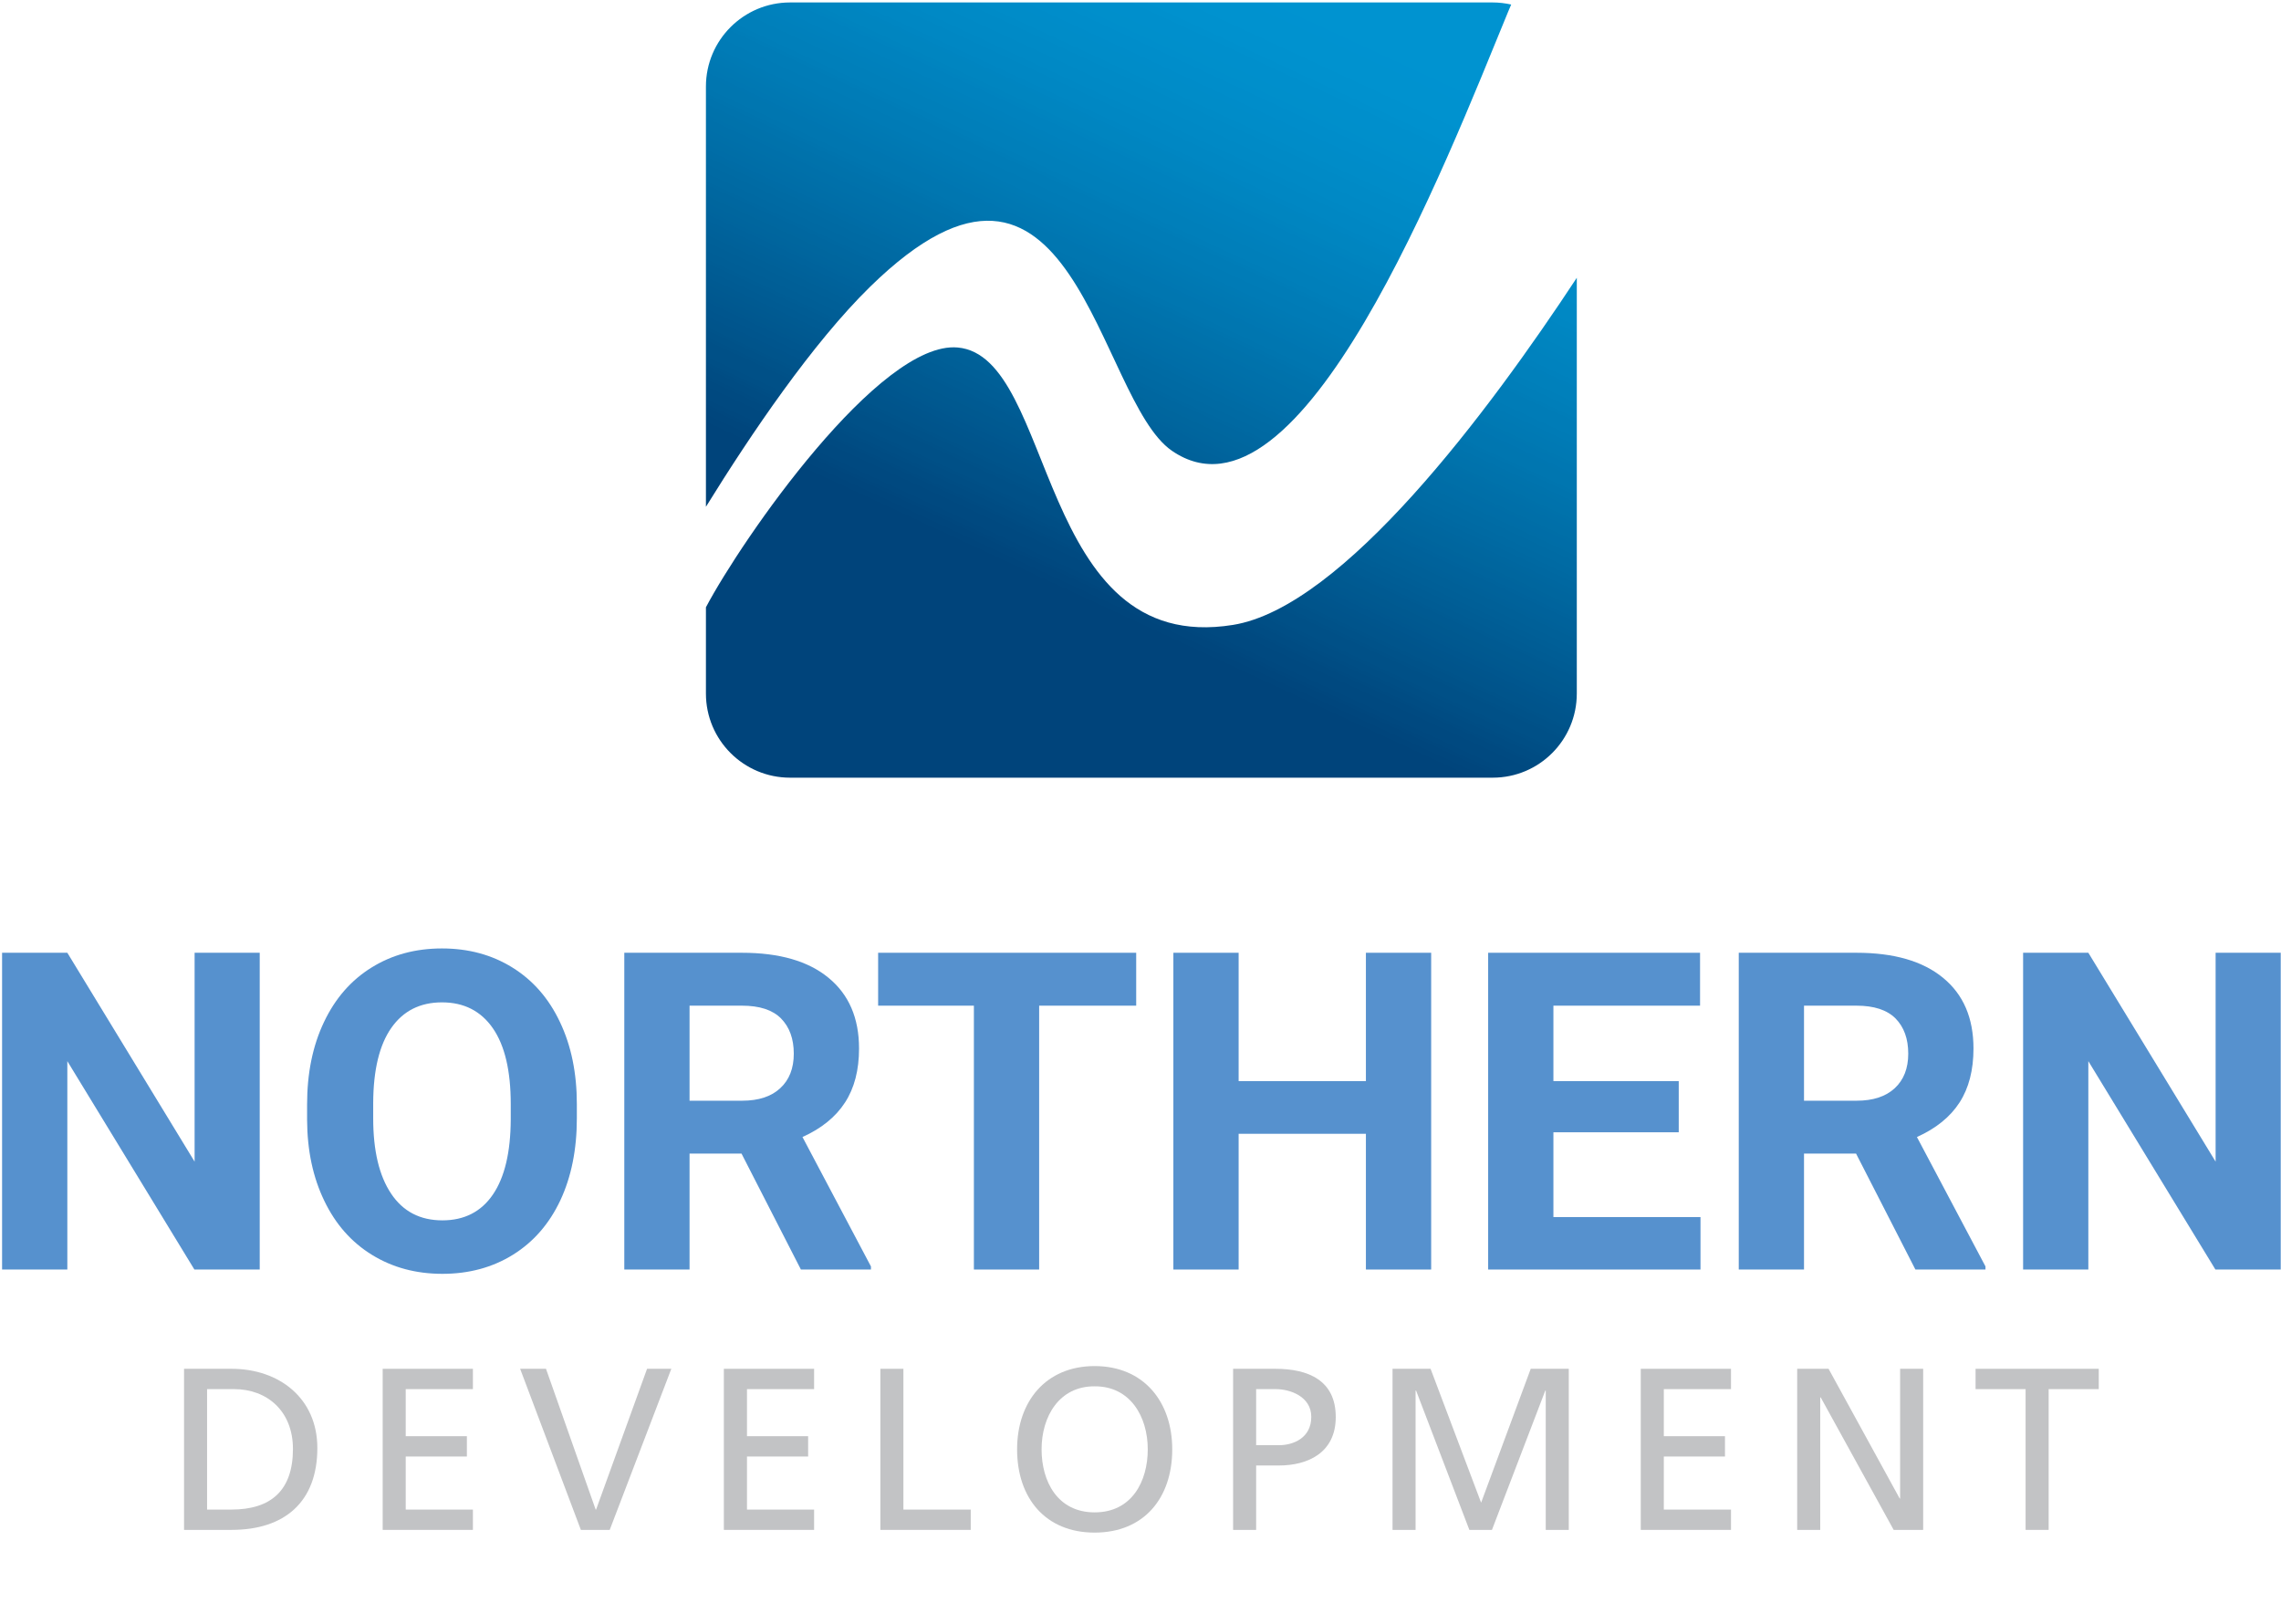
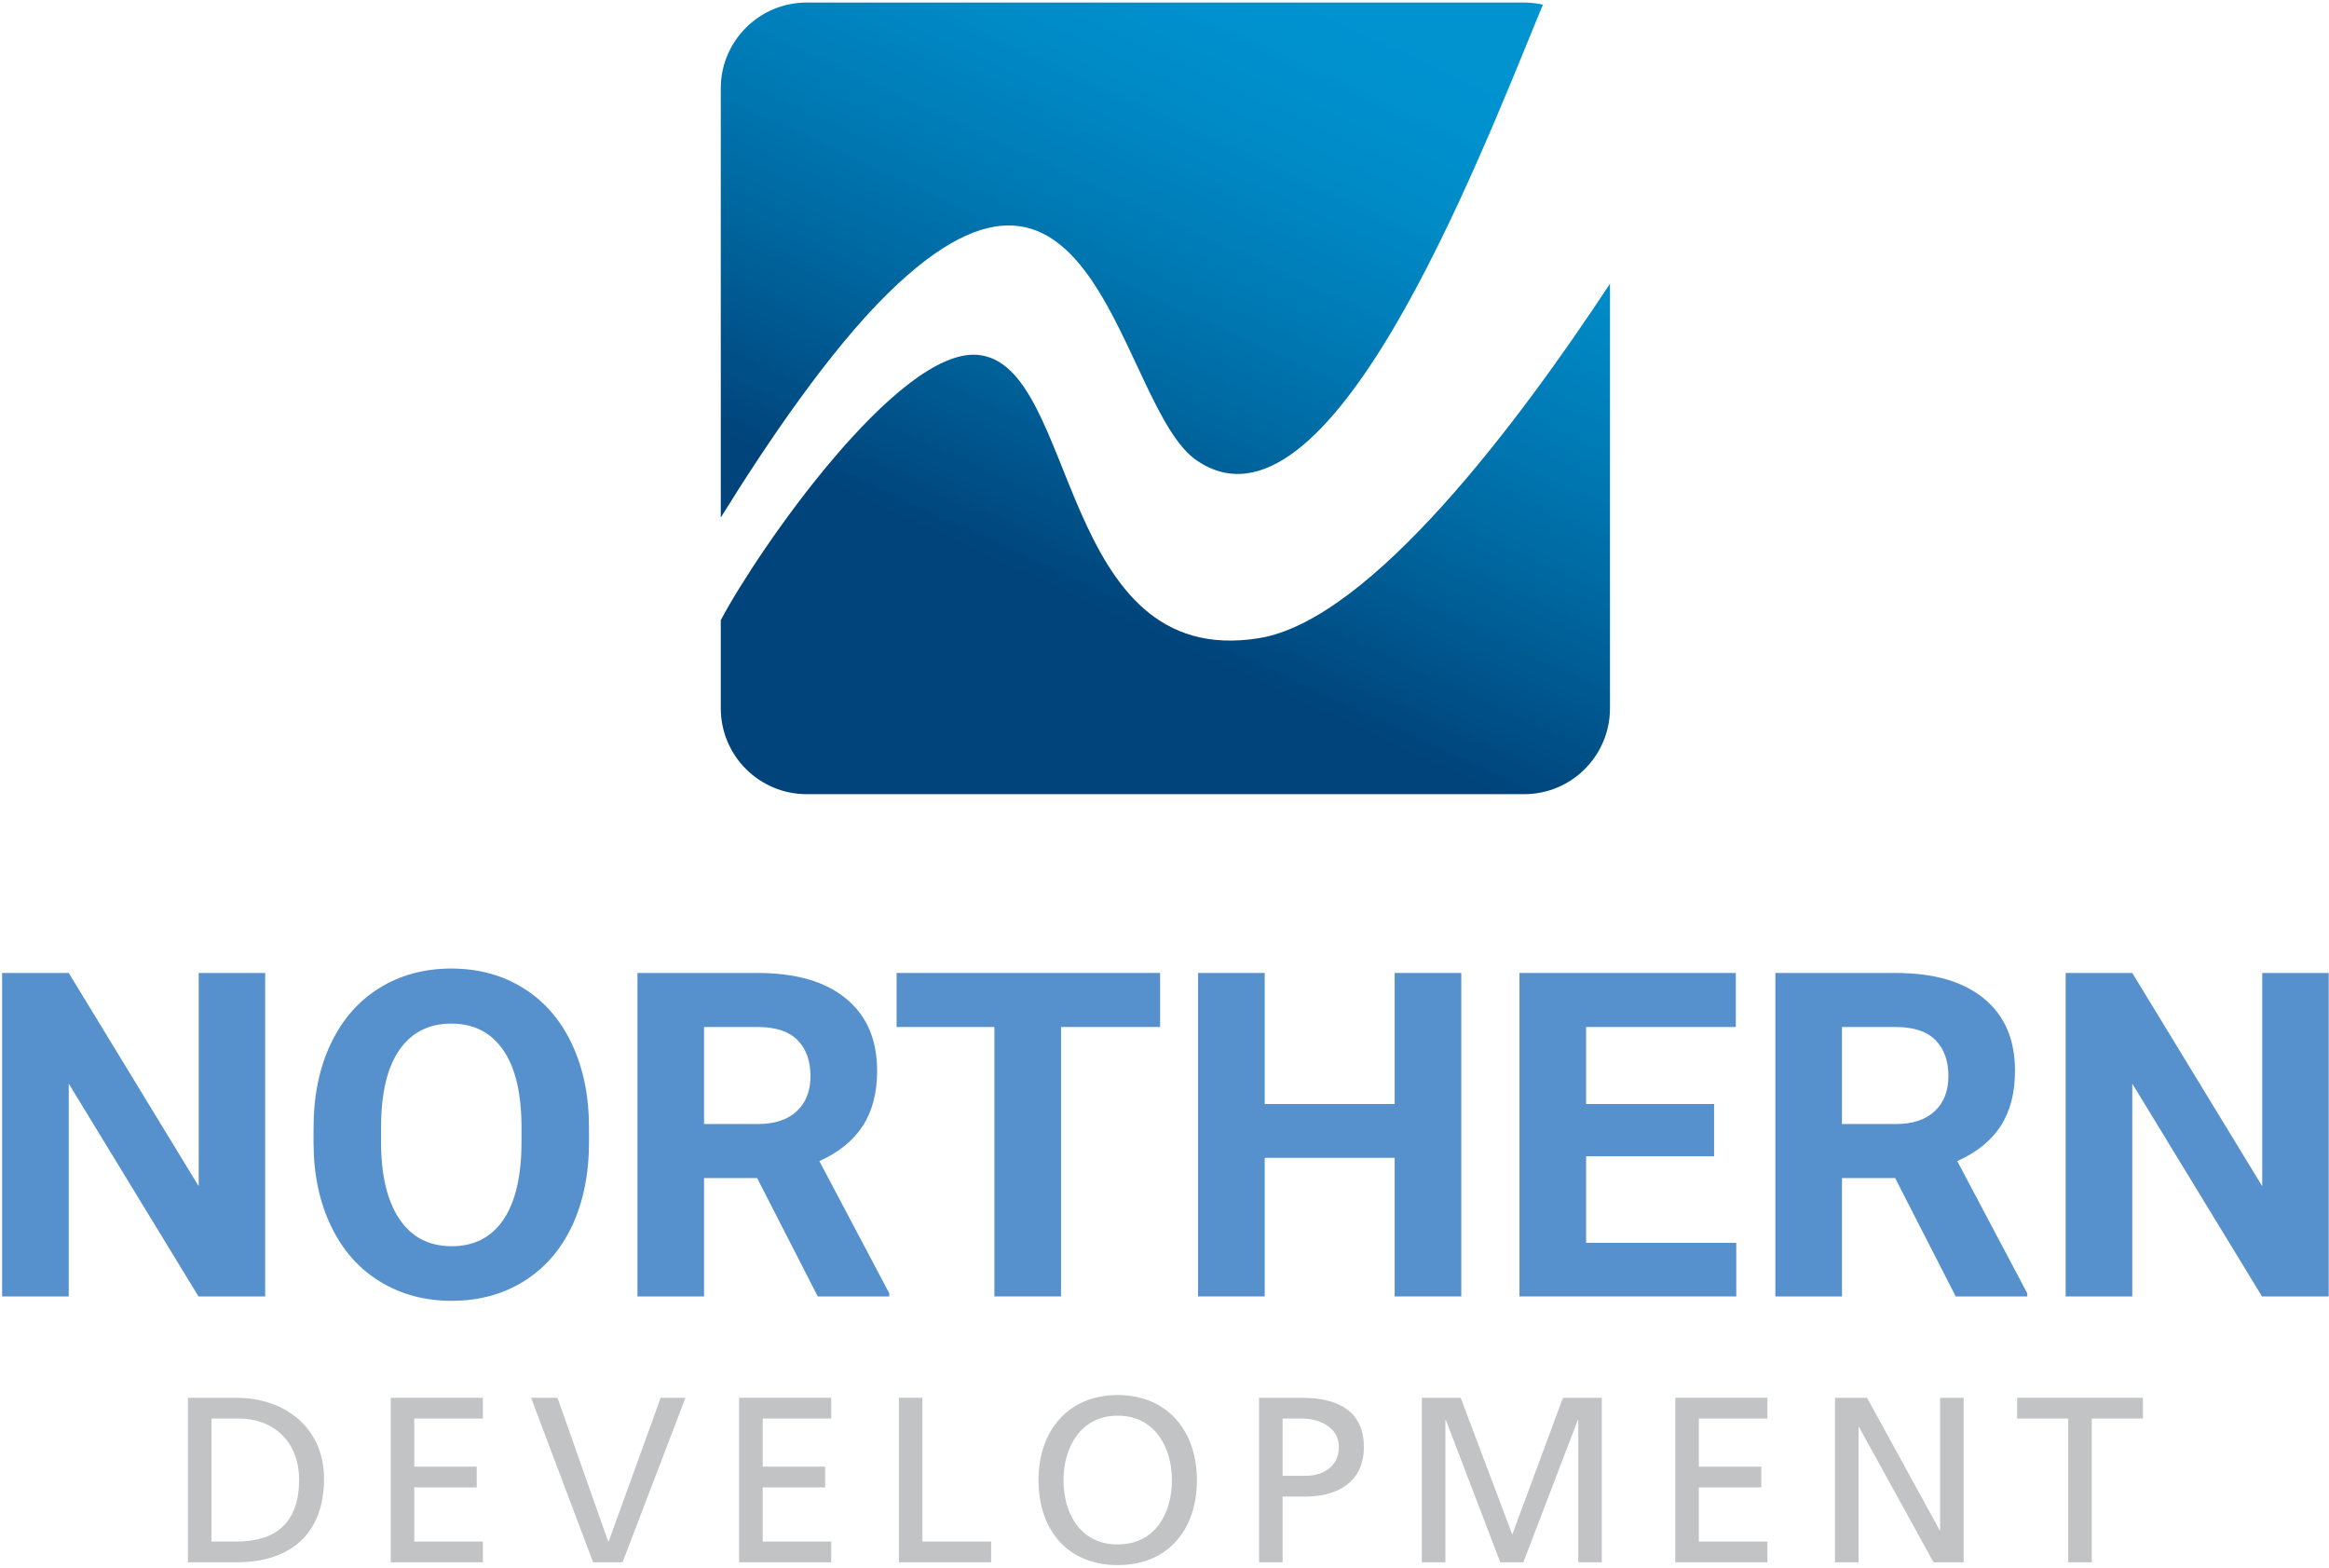
- <svg xmlns="http://www.w3.org/2000/svg" width="124.12" height="88.35" viewBox="4.551 4.747 124.124 88.35" fill="#f5f5f5">
+ <svg xmlns="http://www.w3.org/2000/svg" width="124.12" height="83.51" viewBox="4.551 4.747 124.124 83.506" fill="#f5f5f5">
  <defs>
    <clipPath id="clip-0">
      <path clip-rule="nonzero" d="M 42 4 L 87 4 L 87 33 L 42 33 Z M 42 4 " />
    </clipPath>
    <clipPath id="clip-1">
      <path clip-rule="nonzero" d="M 47.543 4.879 C 45.016 4.879 42.965 6.93 42.965 9.453 L 42.965 32.324 C 45.43 28.34 48.766 23.418 51.895 20.355 C 62.992 9.484 64.219 26.457 68.324 29.277 C 75.32 34.082 83.195 13.711 86.625 5.367 C 86.676 5.238 86.73 5.109 86.785 4.992 C 86.461 4.922 86.125 4.879 85.781 4.879 Z M 47.543 4.879 " />
    </clipPath>
    <linearGradient id="linear-pattern-0" gradientUnits="userSpaceOnUse" x1="-0.122" y1="0" x2="1.118" y2="0" gradientTransform="matrix(-15.16042, 32.84757, -32.84757, -15.16042, 67.72047, 0.9578)">
      <stop offset="0" stop-color="rgb(0%, 57.648%, 81.569%)" stop-opacity="1" />
      <stop offset="0.062" stop-color="rgb(0%, 57.648%, 81.569%)" stop-opacity="1" />
      <stop offset="0.094" stop-color="rgb(0%, 57.648%, 81.569%)" stop-opacity="1" />
      <stop offset="0.109" stop-color="rgb(0%, 57.648%, 81.569%)" stop-opacity="1" />
      <stop offset="0.117" stop-color="rgb(0%, 57.648%, 81.569%)" stop-opacity="1" />
      <stop offset="0.125" stop-color="rgb(0%, 57.256%, 81.569%)" stop-opacity="1" />
      <stop offset="0.141" stop-color="rgb(0%, 57.256%, 81.177%)" stop-opacity="1" />
      <stop offset="0.156" stop-color="rgb(0%, 57.256%, 81.177%)" stop-opacity="1" />
      <stop offset="0.172" stop-color="rgb(0%, 56.863%, 80.785%)" stop-opacity="1" />
      <stop offset="0.18" stop-color="rgb(0%, 56.863%, 80.785%)" stop-opacity="1" />
      <stop offset="0.188" stop-color="rgb(0%, 56.471%, 80.392%)" stop-opacity="1" />
      <stop offset="0.195" stop-color="rgb(0%, 56.079%, 80%)" stop-opacity="1" />
      <stop offset="0.203" stop-color="rgb(0%, 56.079%, 80%)" stop-opacity="1" />
      <stop offset="0.219" stop-color="rgb(0%, 56.079%, 79.608%)" stop-opacity="1" />
      <stop offset="0.227" stop-color="rgb(0%, 55.687%, 79.608%)" stop-opacity="1" />
      <stop offset="0.234" stop-color="rgb(0%, 55.295%, 79.216%)" stop-opacity="1" />
      <stop offset="0.242" stop-color="rgb(0%, 55.295%, 79.216%)" stop-opacity="1" />
      <stop offset="0.25" stop-color="rgb(0%, 54.903%, 78.824%)" stop-opacity="1" />
      <stop offset="0.258" stop-color="rgb(0%, 54.903%, 78.432%)" stop-opacity="1" />
      <stop offset="0.266" stop-color="rgb(0%, 54.903%, 78.432%)" stop-opacity="1" />
      <stop offset="0.273" stop-color="rgb(0%, 54.51%, 78.04%)" stop-opacity="1" />
      <stop offset="0.281" stop-color="rgb(0%, 54.118%, 77.647%)" stop-opacity="1" />
      <stop offset="0.289" stop-color="rgb(0%, 54.118%, 77.647%)" stop-opacity="1" />
      <stop offset="0.297" stop-color="rgb(0%, 53.726%, 77.255%)" stop-opacity="1" />
      <stop offset="0.305" stop-color="rgb(0%, 53.726%, 77.255%)" stop-opacity="1" />
      <stop offset="0.312" stop-color="rgb(0%, 53.334%, 76.863%)" stop-opacity="1" />
      <stop offset="0.32" stop-color="rgb(0%, 52.942%, 76.471%)" stop-opacity="1" />
      <stop offset="0.328" stop-color="rgb(0%, 52.942%, 76.471%)" stop-opacity="1" />
      <stop offset="0.336" stop-color="rgb(0%, 52.55%, 76.079%)" stop-opacity="1" />
      <stop offset="0.34" stop-color="rgb(0%, 52.158%, 75.687%)" stop-opacity="1" />
      <stop offset="0.344" stop-color="rgb(0%, 52.158%, 75.294%)" stop-opacity="1" />
      <stop offset="0.352" stop-color="rgb(0%, 52.158%, 75.294%)" stop-opacity="1" />
      <stop offset="0.359" stop-color="rgb(0%, 51.765%, 74.902%)" stop-opacity="1" />
      <stop offset="0.363" stop-color="rgb(0%, 51.373%, 74.902%)" stop-opacity="1" />
      <stop offset="0.367" stop-color="rgb(0%, 50.981%, 74.51%)" stop-opacity="1" />
      <stop offset="0.375" stop-color="rgb(0%, 50.981%, 74.51%)" stop-opacity="1" />
      <stop offset="0.383" stop-color="rgb(0%, 50.589%, 74.118%)" stop-opacity="1" />
      <stop offset="0.387" stop-color="rgb(0%, 50.589%, 73.726%)" stop-opacity="1" />
      <stop offset="0.391" stop-color="rgb(0%, 50.197%, 73.726%)" stop-opacity="1" />
      <stop offset="0.398" stop-color="rgb(0%, 50.197%, 73.334%)" stop-opacity="1" />
      <stop offset="0.406" stop-color="rgb(0%, 49.803%, 72.942%)" stop-opacity="1" />
      <stop offset="0.414" stop-color="rgb(0%, 49.803%, 72.942%)" stop-opacity="1" />
      <stop offset="0.422" stop-color="rgb(0%, 49.411%, 72.549%)" stop-opacity="1" />
      <stop offset="0.426" stop-color="rgb(0%, 49.019%, 72.157%)" stop-opacity="1" />
      <stop offset="0.43" stop-color="rgb(0%, 48.627%, 71.765%)" stop-opacity="1" />
      <stop offset="0.438" stop-color="rgb(0%, 48.627%, 71.765%)" stop-opacity="1" />
      <stop offset="0.445" stop-color="rgb(0%, 48.235%, 71.373%)" stop-opacity="1" />
      <stop offset="0.453" stop-color="rgb(0%, 48.235%, 71.373%)" stop-opacity="1" />
      <stop offset="0.457" stop-color="rgb(0%, 47.842%, 70.981%)" stop-opacity="1" />
      <stop offset="0.461" stop-color="rgb(0%, 47.842%, 70.589%)" stop-opacity="1" />
      <stop offset="0.465" stop-color="rgb(0%, 47.45%, 70.589%)" stop-opacity="1" />
      <stop offset="0.469" stop-color="rgb(0%, 47.45%, 70.197%)" stop-opacity="1" />
      <stop offset="0.473" stop-color="rgb(0%, 47.058%, 70.197%)" stop-opacity="1" />
      <stop offset="0.477" stop-color="rgb(0%, 47.058%, 69.804%)" stop-opacity="1" />
      <stop offset="0.484" stop-color="rgb(0%, 46.666%, 69.804%)" stop-opacity="1" />
      <stop offset="0.488" stop-color="rgb(0%, 46.274%, 69.412%)" stop-opacity="1" />
      <stop offset="0.492" stop-color="rgb(0%, 46.274%, 69.02%)" stop-opacity="1" />
      <stop offset="0.5" stop-color="rgb(0%, 46.274%, 69.02%)" stop-opacity="1" />
      <stop offset="0.508" stop-color="rgb(0%, 45.882%, 68.628%)" stop-opacity="1" />
      <stop offset="0.512" stop-color="rgb(0%, 45.49%, 68.236%)" stop-opacity="1" />
      <stop offset="0.516" stop-color="rgb(0%, 45.097%, 67.844%)" stop-opacity="1" />
      <stop offset="0.52" stop-color="rgb(0%, 45.097%, 67.844%)" stop-opacity="1" />
      <stop offset="0.523" stop-color="rgb(0%, 44.705%, 67.451%)" stop-opacity="1" />
      <stop offset="0.527" stop-color="rgb(0%, 44.705%, 67.059%)" stop-opacity="1" />
      <stop offset="0.531" stop-color="rgb(0%, 44.705%, 67.059%)" stop-opacity="1" />
      <stop offset="0.535" stop-color="rgb(0%, 44.313%, 67.059%)" stop-opacity="1" />
      <stop offset="0.539" stop-color="rgb(0%, 43.921%, 66.667%)" stop-opacity="1" />
      <stop offset="0.543" stop-color="rgb(0%, 43.921%, 66.667%)" stop-opacity="1" />
      <stop offset="0.547" stop-color="rgb(0%, 43.921%, 66.275%)" stop-opacity="1" />
      <stop offset="0.551" stop-color="rgb(0%, 43.529%, 66.275%)" stop-opacity="1" />
      <stop offset="0.555" stop-color="rgb(0%, 43.529%, 65.883%)" stop-opacity="1" />
      <stop offset="0.559" stop-color="rgb(0%, 43.137%, 65.883%)" stop-opacity="1" />
      <stop offset="0.562" stop-color="rgb(0%, 43.137%, 65.491%)" stop-opacity="1" />
      <stop offset="0.57" stop-color="rgb(0%, 42.744%, 65.491%)" stop-opacity="1" />
      <stop offset="0.574" stop-color="rgb(0%, 42.352%, 65.099%)" stop-opacity="1" />
      <stop offset="0.578" stop-color="rgb(0%, 42.352%, 64.706%)" stop-opacity="1" />
      <stop offset="0.582" stop-color="rgb(0%, 41.96%, 64.314%)" stop-opacity="1" />
      <stop offset="0.586" stop-color="rgb(0%, 41.96%, 64.314%)" stop-opacity="1" />
      <stop offset="0.59" stop-color="rgb(0%, 41.568%, 63.922%)" stop-opacity="1" />
      <stop offset="0.594" stop-color="rgb(0%, 41.568%, 63.922%)" stop-opacity="1" />
      <stop offset="0.602" stop-color="rgb(0%, 41.176%, 63.53%)" stop-opacity="1" />
      <stop offset="0.605" stop-color="rgb(0%, 41.176%, 63.53%)" stop-opacity="1" />
      <stop offset="0.609" stop-color="rgb(0%, 40.784%, 63.138%)" stop-opacity="1" />
      <stop offset="0.613" stop-color="rgb(0%, 40.392%, 62.746%)" stop-opacity="1" />
      <stop offset="0.617" stop-color="rgb(0%, 40.392%, 62.746%)" stop-opacity="1" />
      <stop offset="0.621" stop-color="rgb(0%, 40.392%, 62.354%)" stop-opacity="1" />
      <stop offset="0.625" stop-color="rgb(0%, 39.999%, 61.961%)" stop-opacity="1" />
      <stop offset="0.629" stop-color="rgb(0%, 39.999%, 61.961%)" stop-opacity="1" />
      <stop offset="0.633" stop-color="rgb(0%, 39.607%, 61.961%)" stop-opacity="1" />
      <stop offset="0.637" stop-color="rgb(0%, 39.607%, 61.569%)" stop-opacity="1" />
      <stop offset="0.641" stop-color="rgb(0%, 39.215%, 61.569%)" stop-opacity="1" />
      <stop offset="0.645" stop-color="rgb(0%, 38.823%, 61.177%)" stop-opacity="1" />
      <stop offset="0.648" stop-color="rgb(0%, 38.823%, 61.177%)" stop-opacity="1" />
      <stop offset="0.652" stop-color="rgb(0%, 38.431%, 60.785%)" stop-opacity="1" />
      <stop offset="0.656" stop-color="rgb(0%, 38.431%, 60.393%)" stop-opacity="1" />
      <stop offset="0.66" stop-color="rgb(0%, 38.039%, 60.393%)" stop-opacity="1" />
      <stop offset="0.664" stop-color="rgb(0%, 38.039%, 60.001%)" stop-opacity="1" />
      <stop offset="0.668" stop-color="rgb(0%, 37.646%, 59.608%)" stop-opacity="1" />
      <stop offset="0.672" stop-color="rgb(0%, 37.646%, 59.608%)" stop-opacity="1" />
      <stop offset="0.676" stop-color="rgb(0%, 37.254%, 59.216%)" stop-opacity="1" />
      <stop offset="0.68" stop-color="rgb(0%, 37.254%, 59.216%)" stop-opacity="1" />
      <stop offset="0.688" stop-color="rgb(0%, 36.862%, 58.824%)" stop-opacity="1" />
      <stop offset="0.691" stop-color="rgb(0%, 36.862%, 58.824%)" stop-opacity="1" />
      <stop offset="0.695" stop-color="rgb(0%, 36.47%, 58.432%)" stop-opacity="1" />
      <stop offset="0.699" stop-color="rgb(0%, 36.078%, 58.04%)" stop-opacity="1" />
      <stop offset="0.703" stop-color="rgb(0%, 36.078%, 58.04%)" stop-opacity="1" />
      <stop offset="0.707" stop-color="rgb(0%, 35.686%, 57.648%)" stop-opacity="1" />
      <stop offset="0.711" stop-color="rgb(0%, 35.686%, 57.648%)" stop-opacity="1" />
      <stop offset="0.715" stop-color="rgb(0%, 35.294%, 57.256%)" stop-opacity="1" />
      <stop offset="0.719" stop-color="rgb(0%, 35.294%, 56.863%)" stop-opacity="1" />
      <stop offset="0.723" stop-color="rgb(0%, 34.901%, 56.863%)" stop-opacity="1" />
      <stop offset="0.727" stop-color="rgb(0%, 34.901%, 56.471%)" stop-opacity="1" />
      <stop offset="0.73" stop-color="rgb(0%, 34.509%, 56.471%)" stop-opacity="1" />
      <stop offset="0.734" stop-color="rgb(0%, 34.509%, 56.079%)" stop-opacity="1" />
      <stop offset="0.738" stop-color="rgb(0%, 34.117%, 56.079%)" stop-opacity="1" />
      <stop offset="0.742" stop-color="rgb(0%, 33.725%, 55.687%)" stop-opacity="1" />
      <stop offset="0.746" stop-color="rgb(0%, 33.725%, 55.687%)" stop-opacity="1" />
      <stop offset="0.75" stop-color="rgb(0%, 33.333%, 55.295%)" stop-opacity="1" />
      <stop offset="0.754" stop-color="rgb(0%, 33.333%, 55.295%)" stop-opacity="1" />
      <stop offset="0.758" stop-color="rgb(0%, 32.941%, 54.903%)" stop-opacity="1" />
      <stop offset="0.762" stop-color="rgb(0%, 32.941%, 54.51%)" stop-opacity="1" />
      <stop offset="0.766" stop-color="rgb(0%, 32.941%, 54.51%)" stop-opacity="1" />
      <stop offset="0.77" stop-color="rgb(0%, 32.549%, 54.118%)" stop-opacity="1" />
      <stop offset="0.773" stop-color="rgb(0%, 32.156%, 53.726%)" stop-opacity="1" />
      <stop offset="0.777" stop-color="rgb(0%, 32.156%, 53.726%)" stop-opacity="1" />
      <stop offset="0.781" stop-color="rgb(0%, 31.764%, 53.334%)" stop-opacity="1" />
      <stop offset="0.785" stop-color="rgb(0%, 31.372%, 52.942%)" stop-opacity="1" />
      <stop offset="0.789" stop-color="rgb(0%, 31.372%, 52.942%)" stop-opacity="1" />
      <stop offset="0.797" stop-color="rgb(0%, 31.372%, 52.942%)" stop-opacity="1" />
      <stop offset="0.805" stop-color="rgb(0%, 30.98%, 52.55%)" stop-opacity="1" />
      <stop offset="0.809" stop-color="rgb(0%, 30.588%, 52.158%)" stop-opacity="1" />
      <stop offset="0.812" stop-color="rgb(0%, 30.196%, 51.765%)" stop-opacity="1" />
      <stop offset="0.816" stop-color="rgb(0%, 29.803%, 51.373%)" stop-opacity="1" />
      <stop offset="0.82" stop-color="rgb(0%, 29.803%, 51.373%)" stop-opacity="1" />
      <stop offset="0.824" stop-color="rgb(0%, 29.411%, 50.981%)" stop-opacity="1" />
      <stop offset="0.828" stop-color="rgb(0%, 29.019%, 50.589%)" stop-opacity="1" />
      <stop offset="0.832" stop-color="rgb(0%, 29.019%, 50.589%)" stop-opacity="1" />
      <stop offset="0.836" stop-color="rgb(0%, 28.627%, 50.197%)" stop-opacity="1" />
      <stop offset="0.844" stop-color="rgb(0%, 28.627%, 50.197%)" stop-opacity="1" />
      <stop offset="0.852" stop-color="rgb(0%, 28.235%, 49.803%)" stop-opacity="1" />
      <stop offset="0.855" stop-color="rgb(0%, 27.843%, 49.411%)" stop-opacity="1" />
      <stop offset="0.859" stop-color="rgb(0%, 27.451%, 49.019%)" stop-opacity="1" />
      <stop offset="0.863" stop-color="rgb(0%, 27.451%, 49.019%)" stop-opacity="1" />
      <stop offset="0.867" stop-color="rgb(0%, 27.058%, 48.627%)" stop-opacity="1" />
      <stop offset="0.871" stop-color="rgb(0%, 27.058%, 48.627%)" stop-opacity="1" />
      <stop offset="0.875" stop-color="rgb(0%, 26.666%, 48.235%)" stop-opacity="1" />
      <stop offset="1" stop-color="rgb(0%, 26.666%, 48.235%)" stop-opacity="1" />
    </linearGradient>
    <clipPath id="clip-2">
      <path clip-rule="nonzero" d="M 42 19 L 91 19 L 91 48 L 42 48 Z M 42 19 " />
    </clipPath>
    <clipPath id="clip-3">
      <path clip-rule="nonzero" d="M 71.637 38.754 C 60.895 40.477 62.047 24.133 56.664 23.656 C 52.41 23.277 44.922 34.09 42.965 37.793 L 42.965 42.488 C 42.965 45.016 45.016 47.066 47.543 47.066 L 85.781 47.066 C 88.309 47.066 90.355 45.016 90.355 42.488 L 90.355 19.863 C 85.566 27.137 77.621 37.797 71.637 38.754 " />
    </clipPath>
    <linearGradient id="linear-pattern-1" gradientUnits="userSpaceOnUse" x1="0.212" y1="0" x2="1.444" y2="0" gradientTransform="matrix(-15.16042, 32.84757, -32.84757, -15.16042, 81.94807, 7.5244)">
      <stop offset="0" stop-color="rgb(0%, 54.51%, 78.04%)" stop-opacity="1" />
      <stop offset="0.008" stop-color="rgb(0%, 54.51%, 78.04%)" stop-opacity="1" />
      <stop offset="0.016" stop-color="rgb(0%, 54.118%, 77.647%)" stop-opacity="1" />
      <stop offset="0.023" stop-color="rgb(0%, 54.118%, 77.647%)" stop-opacity="1" />
      <stop offset="0.031" stop-color="rgb(0%, 53.726%, 77.255%)" stop-opacity="1" />
      <stop offset="0.039" stop-color="rgb(0%, 53.334%, 76.863%)" stop-opacity="1" />
      <stop offset="0.047" stop-color="rgb(0%, 53.334%, 76.863%)" stop-opacity="1" />
      <stop offset="0.055" stop-color="rgb(0%, 52.942%, 76.471%)" stop-opacity="1" />
      <stop offset="0.062" stop-color="rgb(0%, 52.55%, 76.079%)" stop-opacity="1" />
      <stop offset="0.066" stop-color="rgb(0%, 52.55%, 75.687%)" stop-opacity="1" />
      <stop offset="0.07" stop-color="rgb(0%, 52.158%, 75.687%)" stop-opacity="1" />
      <stop offset="0.074" stop-color="rgb(0%, 52.158%, 75.294%)" stop-opacity="1" />
      <stop offset="0.078" stop-color="rgb(0%, 52.158%, 75.294%)" stop-opacity="1" />
      <stop offset="0.086" stop-color="rgb(0%, 51.765%, 74.902%)" stop-opacity="1" />
      <stop offset="0.09" stop-color="rgb(0%, 51.765%, 74.902%)" stop-opacity="1" />
      <stop offset="0.094" stop-color="rgb(0%, 51.373%, 74.902%)" stop-opacity="1" />
      <stop offset="0.098" stop-color="rgb(0%, 51.373%, 74.51%)" stop-opacity="1" />
      <stop offset="0.102" stop-color="rgb(0%, 50.981%, 74.51%)" stop-opacity="1" />
      <stop offset="0.109" stop-color="rgb(0%, 50.981%, 74.51%)" stop-opacity="1" />
      <stop offset="0.117" stop-color="rgb(0%, 50.589%, 74.118%)" stop-opacity="1" />
      <stop offset="0.121" stop-color="rgb(0%, 50.197%, 73.726%)" stop-opacity="1" />
      <stop offset="0.125" stop-color="rgb(0%, 50.197%, 73.334%)" stop-opacity="1" />
      <stop offset="0.133" stop-color="rgb(0%, 50.197%, 73.334%)" stop-opacity="1" />
      <stop offset="0.141" stop-color="rgb(0%, 49.803%, 72.942%)" stop-opacity="1" />
      <stop offset="0.148" stop-color="rgb(0%, 49.411%, 72.549%)" stop-opacity="1" />
      <stop offset="0.152" stop-color="rgb(0%, 49.411%, 72.549%)" stop-opacity="1" />
      <stop offset="0.156" stop-color="rgb(0%, 49.019%, 72.157%)" stop-opacity="1" />
      <stop offset="0.16" stop-color="rgb(0%, 48.627%, 71.765%)" stop-opacity="1" />
      <stop offset="0.164" stop-color="rgb(0%, 48.627%, 71.765%)" stop-opacity="1" />
      <stop offset="0.172" stop-color="rgb(0%, 48.627%, 71.765%)" stop-opacity="1" />
      <stop offset="0.18" stop-color="rgb(0%, 48.235%, 71.373%)" stop-opacity="1" />
      <stop offset="0.188" stop-color="rgb(0%, 47.842%, 70.981%)" stop-opacity="1" />
      <stop offset="0.191" stop-color="rgb(0%, 47.842%, 70.589%)" stop-opacity="1" />
      <stop offset="0.195" stop-color="rgb(0%, 47.45%, 70.589%)" stop-opacity="1" />
      <stop offset="0.203" stop-color="rgb(0%, 47.45%, 70.197%)" stop-opacity="1" />
      <stop offset="0.207" stop-color="rgb(0%, 47.058%, 69.804%)" stop-opacity="1" />
      <stop offset="0.211" stop-color="rgb(0%, 46.666%, 69.804%)" stop-opacity="1" />
      <stop offset="0.215" stop-color="rgb(0%, 46.666%, 69.804%)" stop-opacity="1" />
      <stop offset="0.219" stop-color="rgb(0%, 46.274%, 69.412%)" stop-opacity="1" />
      <stop offset="0.223" stop-color="rgb(0%, 46.274%, 69.02%)" stop-opacity="1" />
      <stop offset="0.227" stop-color="rgb(0%, 46.274%, 69.02%)" stop-opacity="1" />
      <stop offset="0.234" stop-color="rgb(0%, 46.274%, 69.02%)" stop-opacity="1" />
      <stop offset="0.238" stop-color="rgb(0%, 45.882%, 68.628%)" stop-opacity="1" />
      <stop offset="0.242" stop-color="rgb(0%, 45.49%, 68.236%)" stop-opacity="1" />
      <stop offset="0.246" stop-color="rgb(0%, 45.49%, 68.236%)" stop-opacity="1" />
      <stop offset="0.25" stop-color="rgb(0%, 45.097%, 67.844%)" stop-opacity="1" />
      <stop offset="0.254" stop-color="rgb(0%, 45.097%, 67.451%)" stop-opacity="1" />
      <stop offset="0.258" stop-color="rgb(0%, 44.705%, 67.451%)" stop-opacity="1" />
      <stop offset="0.266" stop-color="rgb(0%, 44.705%, 67.059%)" stop-opacity="1" />
      <stop offset="0.27" stop-color="rgb(0%, 44.313%, 66.667%)" stop-opacity="1" />
      <stop offset="0.273" stop-color="rgb(0%, 43.921%, 66.667%)" stop-opacity="1" />
      <stop offset="0.277" stop-color="rgb(0%, 43.921%, 66.275%)" stop-opacity="1" />
      <stop offset="0.281" stop-color="rgb(0%, 43.529%, 66.275%)" stop-opacity="1" />
      <stop offset="0.285" stop-color="rgb(0%, 43.529%, 65.883%)" stop-opacity="1" />
      <stop offset="0.289" stop-color="rgb(0%, 43.529%, 65.883%)" stop-opacity="1" />
      <stop offset="0.293" stop-color="rgb(0%, 43.137%, 65.491%)" stop-opacity="1" />
      <stop offset="0.297" stop-color="rgb(0%, 42.744%, 65.491%)" stop-opacity="1" />
      <stop offset="0.301" stop-color="rgb(0%, 42.744%, 65.491%)" stop-opacity="1" />
      <stop offset="0.305" stop-color="rgb(0%, 42.744%, 65.099%)" stop-opacity="1" />
      <stop offset="0.309" stop-color="rgb(0%, 42.352%, 64.706%)" stop-opacity="1" />
      <stop offset="0.312" stop-color="rgb(0%, 42.352%, 64.706%)" stop-opacity="1" />
      <stop offset="0.316" stop-color="rgb(0%, 41.96%, 64.314%)" stop-opacity="1" />
      <stop offset="0.32" stop-color="rgb(0%, 41.96%, 64.314%)" stop-opacity="1" />
      <stop offset="0.328" stop-color="rgb(0%, 41.568%, 63.922%)" stop-opacity="1" />
      <stop offset="0.336" stop-color="rgb(0%, 41.176%, 63.53%)" stop-opacity="1" />
      <stop offset="0.34" stop-color="rgb(0%, 40.784%, 63.138%)" stop-opacity="1" />
      <stop offset="0.344" stop-color="rgb(0%, 40.784%, 63.138%)" stop-opacity="1" />
      <stop offset="0.348" stop-color="rgb(0%, 40.392%, 62.746%)" stop-opacity="1" />
      <stop offset="0.352" stop-color="rgb(0%, 40.392%, 62.354%)" stop-opacity="1" />
      <stop offset="0.355" stop-color="rgb(0%, 39.999%, 62.354%)" stop-opacity="1" />
      <stop offset="0.359" stop-color="rgb(0%, 39.999%, 61.961%)" stop-opacity="1" />
      <stop offset="0.363" stop-color="rgb(0%, 39.999%, 61.961%)" stop-opacity="1" />
      <stop offset="0.367" stop-color="rgb(0%, 39.607%, 61.569%)" stop-opacity="1" />
      <stop offset="0.371" stop-color="rgb(0%, 39.215%, 61.569%)" stop-opacity="1" />
      <stop offset="0.375" stop-color="rgb(0%, 39.215%, 61.569%)" stop-opacity="1" />
      <stop offset="0.379" stop-color="rgb(0%, 38.823%, 61.177%)" stop-opacity="1" />
      <stop offset="0.383" stop-color="rgb(0%, 38.431%, 60.785%)" stop-opacity="1" />
      <stop offset="0.387" stop-color="rgb(0%, 38.431%, 60.785%)" stop-opacity="1" />
      <stop offset="0.391" stop-color="rgb(0%, 38.431%, 60.393%)" stop-opacity="1" />
      <stop offset="0.395" stop-color="rgb(0%, 38.039%, 60.393%)" stop-opacity="1" />
      <stop offset="0.398" stop-color="rgb(0%, 38.039%, 60.001%)" stop-opacity="1" />
      <stop offset="0.402" stop-color="rgb(0%, 37.646%, 59.608%)" stop-opacity="1" />
      <stop offset="0.406" stop-color="rgb(0%, 37.646%, 59.608%)" stop-opacity="1" />
      <stop offset="0.414" stop-color="rgb(0%, 37.254%, 59.216%)" stop-opacity="1" />
      <stop offset="0.422" stop-color="rgb(0%, 36.862%, 58.824%)" stop-opacity="1" />
      <stop offset="0.426" stop-color="rgb(0%, 36.47%, 58.432%)" stop-opacity="1" />
      <stop offset="0.43" stop-color="rgb(0%, 36.47%, 58.432%)" stop-opacity="1" />
      <stop offset="0.434" stop-color="rgb(0%, 36.078%, 58.04%)" stop-opacity="1" />
      <stop offset="0.438" stop-color="rgb(0%, 36.078%, 58.04%)" stop-opacity="1" />
      <stop offset="0.441" stop-color="rgb(0%, 35.686%, 57.648%)" stop-opacity="1" />
      <stop offset="0.445" stop-color="rgb(0%, 35.294%, 57.256%)" stop-opacity="1" />
      <stop offset="0.449" stop-color="rgb(0%, 35.294%, 57.256%)" stop-opacity="1" />
      <stop offset="0.453" stop-color="rgb(0%, 35.294%, 56.863%)" stop-opacity="1" />
      <stop offset="0.457" stop-color="rgb(0%, 34.901%, 56.471%)" stop-opacity="1" />
      <stop offset="0.461" stop-color="rgb(0%, 34.901%, 56.471%)" stop-opacity="1" />
      <stop offset="0.465" stop-color="rgb(0%, 34.509%, 56.471%)" stop-opacity="1" />
      <stop offset="0.469" stop-color="rgb(0%, 34.509%, 56.079%)" stop-opacity="1" />
      <stop offset="0.473" stop-color="rgb(0%, 34.117%, 56.079%)" stop-opacity="1" />
      <stop offset="0.477" stop-color="rgb(0%, 33.725%, 55.687%)" stop-opacity="1" />
      <stop offset="0.48" stop-color="rgb(0%, 33.725%, 55.687%)" stop-opacity="1" />
      <stop offset="0.484" stop-color="rgb(0%, 33.333%, 55.295%)" stop-opacity="1" />
      <stop offset="0.488" stop-color="rgb(0%, 33.333%, 54.903%)" stop-opacity="1" />
      <stop offset="0.492" stop-color="rgb(0%, 32.941%, 54.903%)" stop-opacity="1" />
      <stop offset="0.496" stop-color="rgb(0%, 32.941%, 54.51%)" stop-opacity="1" />
      <stop offset="0.5" stop-color="rgb(0%, 32.941%, 54.51%)" stop-opacity="1" />
      <stop offset="0.504" stop-color="rgb(0%, 32.549%, 54.118%)" stop-opacity="1" />
      <stop offset="0.508" stop-color="rgb(0%, 32.156%, 53.726%)" stop-opacity="1" />
      <stop offset="0.512" stop-color="rgb(0%, 32.156%, 53.726%)" stop-opacity="1" />
      <stop offset="0.516" stop-color="rgb(0%, 31.764%, 53.334%)" stop-opacity="1" />
      <stop offset="0.52" stop-color="rgb(0%, 31.372%, 52.942%)" stop-opacity="1" />
      <stop offset="0.523" stop-color="rgb(0%, 31.372%, 52.942%)" stop-opacity="1" />
      <stop offset="0.531" stop-color="rgb(0%, 31.372%, 52.942%)" stop-opacity="1" />
      <stop offset="0.535" stop-color="rgb(0%, 30.98%, 52.55%)" stop-opacity="1" />
      <stop offset="0.539" stop-color="rgb(0%, 30.588%, 52.158%)" stop-opacity="1" />
      <stop offset="0.543" stop-color="rgb(0%, 30.588%, 52.158%)" stop-opacity="1" />
      <stop offset="0.547" stop-color="rgb(0%, 30.196%, 51.765%)" stop-opacity="1" />
      <stop offset="0.551" stop-color="rgb(0%, 29.803%, 51.373%)" stop-opacity="1" />
      <stop offset="0.555" stop-color="rgb(0%, 29.803%, 51.373%)" stop-opacity="1" />
      <stop offset="0.559" stop-color="rgb(0%, 29.411%, 50.981%)" stop-opacity="1" />
      <stop offset="0.562" stop-color="rgb(0%, 29.019%, 50.589%)" stop-opacity="1" />
      <stop offset="0.566" stop-color="rgb(0%, 29.019%, 50.589%)" stop-opacity="1" />
      <stop offset="0.57" stop-color="rgb(0%, 28.627%, 50.197%)" stop-opacity="1" />
      <stop offset="0.578" stop-color="rgb(0%, 28.627%, 50.197%)" stop-opacity="1" />
      <stop offset="0.586" stop-color="rgb(0%, 28.235%, 49.803%)" stop-opacity="1" />
      <stop offset="0.59" stop-color="rgb(0%, 27.843%, 49.411%)" stop-opacity="1" />
      <stop offset="0.594" stop-color="rgb(0%, 27.451%, 49.019%)" stop-opacity="1" />
      <stop offset="0.598" stop-color="rgb(0%, 27.451%, 49.019%)" stop-opacity="1" />
      <stop offset="0.602" stop-color="rgb(0%, 27.058%, 48.627%)" stop-opacity="1" />
      <stop offset="0.605" stop-color="rgb(0%, 27.058%, 48.627%)" stop-opacity="1" />
      <stop offset="0.609" stop-color="rgb(0%, 26.666%, 48.235%)" stop-opacity="1" />
      <stop offset="0.625" stop-color="rgb(0%, 26.666%, 48.235%)" stop-opacity="1" />
      <stop offset="0.75" stop-color="rgb(0%, 26.666%, 48.235%)" stop-opacity="1" />
      <stop offset="1" stop-color="rgb(0%, 26.666%, 48.235%)" stop-opacity="1" />
    </linearGradient>
    <clipPath id="clip-4">
      <path clip-rule="nonzero" d="M 114 56 L 128.656 56 L 128.656 74 L 114 74 Z M 114 56 " />
    </clipPath>
    <clipPath id="clip-5">
      <path clip-rule="nonzero" d="M 59 79 L 69 79 L 69 88.152 L 59 88.152 Z M 59 79 " />
    </clipPath>
  </defs>
  <g clip-path="url(#clip-0)">
    <g clip-path="url(#clip-1)">
      <path fill-rule="nonzero" fill="url(#linear-pattern-0)" d="M 97.895 10.008 L 50.66 -11.793 L 31.855 28.953 L 79.09 50.754 Z M 97.895 10.008 " />
    </g>
  </g>
  <g clip-path="url(#clip-2)">
    <g clip-path="url(#clip-3)">
      <path fill-rule="nonzero" fill="url(#linear-pattern-1)" d="M 100.707 24.641 L 51.289 1.832 L 32.613 42.289 L 82.035 65.098 Z M 100.707 24.641 " />
    </g>
  </g>
  <path fill-rule="nonzero" fill="#5691ce" fill-opacity="1" d="M 15.141 56.594 L 15.141 67.961 L 8.215 56.594 L 4.664 56.594 L 4.664 73.832 L 8.215 73.832 L 8.215 62.492 L 15.129 73.832 L 18.684 73.832 L 18.684 56.594 Z M 15.141 56.594 " />
  <path fill-rule="nonzero" fill="#5691ce" fill-opacity="1" d="M 32.344 64.824 C 32.344 63.016 32.02 61.641 31.371 60.703 C 30.723 59.766 29.801 59.293 28.602 59.293 C 27.41 59.293 26.492 59.758 25.844 60.684 C 25.195 61.613 24.867 62.973 24.859 64.766 L 24.859 65.605 C 24.859 67.363 25.184 68.73 25.832 69.699 C 26.48 70.672 27.41 71.156 28.625 71.156 C 29.816 71.156 30.734 70.688 31.371 69.754 C 32.012 68.816 32.336 67.453 32.344 65.664 Z M 35.941 65.605 C 35.941 67.301 35.641 68.789 35.043 70.066 C 34.441 71.344 33.582 72.332 32.465 73.027 C 31.352 73.719 30.07 74.066 28.625 74.066 C 27.195 74.066 25.922 73.727 24.801 73.039 C 23.68 72.352 22.812 71.371 22.199 70.094 C 21.582 68.82 21.27 67.355 21.262 65.699 L 21.262 64.844 C 21.262 63.148 21.566 61.656 22.18 60.367 C 22.793 59.074 23.656 58.086 24.773 57.395 C 25.887 56.703 27.164 56.359 28.602 56.359 C 30.039 56.359 31.316 56.703 32.43 57.395 C 33.547 58.086 34.414 59.074 35.023 60.367 C 35.637 61.656 35.941 63.145 35.941 64.836 Z M 35.941 65.605 " />
  <path fill-rule="nonzero" fill="#5691ce" fill-opacity="1" d="M 42.074 64.645 L 44.938 64.645 C 45.832 64.645 46.523 64.418 47.008 63.965 C 47.5 63.512 47.746 62.887 47.746 62.086 C 47.746 61.273 47.512 60.637 47.051 60.168 C 46.59 59.703 45.883 59.473 44.926 59.473 L 42.074 59.473 Z M 44.902 67.523 L 42.074 67.523 L 42.074 73.832 L 38.523 73.832 L 38.523 56.594 L 44.926 56.594 C 46.961 56.594 48.535 57.047 49.637 57.957 C 50.742 58.863 51.297 60.145 51.297 61.805 C 51.297 62.98 51.043 63.961 50.531 64.746 C 50.023 65.531 49.25 66.156 48.219 66.621 L 51.945 73.664 L 51.945 73.832 L 48.133 73.832 Z M 44.902 67.523 " />
  <path fill-rule="nonzero" fill="#5691ce" fill-opacity="1" d="M 66.379 59.473 L 61.098 59.473 L 61.098 73.832 L 57.547 73.832 L 57.547 59.473 L 52.336 59.473 L 52.336 56.594 L 66.379 56.594 Z M 66.379 59.473 " />
  <path fill-rule="nonzero" fill="#5691ce" fill-opacity="1" d="M 82.43 73.832 L 78.879 73.832 L 78.879 66.445 L 71.953 66.445 L 71.953 73.832 L 68.402 73.832 L 68.402 56.594 L 71.953 56.594 L 71.953 63.578 L 78.879 63.578 L 78.879 56.594 L 82.43 56.594 Z M 82.43 73.832 " />
  <path fill-rule="nonzero" fill="#5691ce" fill-opacity="1" d="M 95.902 66.363 L 89.082 66.363 L 89.082 70.977 L 97.086 70.977 L 97.086 73.832 L 85.531 73.832 L 85.531 56.594 L 97.062 56.594 L 97.062 59.473 L 89.082 59.473 L 89.082 63.578 L 95.902 63.578 Z M 95.902 66.363 " />
  <path fill-rule="nonzero" fill="#5691ce" fill-opacity="1" d="M 102.719 64.645 L 105.586 64.645 C 106.477 64.645 107.168 64.418 107.656 63.965 C 108.145 63.512 108.391 62.887 108.391 62.086 C 108.391 61.273 108.16 60.637 107.699 60.168 C 107.234 59.703 106.527 59.473 105.574 59.473 L 102.719 59.473 Z M 105.551 67.523 L 102.719 67.523 L 102.719 73.832 L 99.168 73.832 L 99.168 56.594 L 105.574 56.594 C 107.609 56.594 109.18 57.047 110.285 57.957 C 111.391 58.863 111.941 60.145 111.941 61.805 C 111.941 62.98 111.688 63.961 111.18 64.746 C 110.672 65.531 109.898 66.156 108.863 66.621 L 112.594 73.664 L 112.594 73.832 L 108.781 73.832 Z M 105.551 67.523 " />
  <g clip-path="url(#clip-4)">
    <path fill-rule="nonzero" fill="#5691ce" fill-opacity="1" d="M 128.66 73.832 L 125.105 73.832 L 118.191 62.492 L 118.191 73.832 L 114.641 73.832 L 114.641 56.594 L 118.191 56.594 L 125.117 67.961 L 125.117 56.594 L 128.66 56.594 Z M 128.66 73.832 " />
  </g>
  <path fill-rule="nonzero" fill="#c2c3c5" fill-opacity="1" d="M 15.82 86.895 L 17.141 86.895 C 19.301 86.895 20.492 85.852 20.492 83.594 C 20.492 81.547 19.098 80.34 17.289 80.34 L 15.82 80.34 Z M 14.566 79.234 L 17.152 79.234 C 19.75 79.234 21.82 80.844 21.82 83.543 C 21.82 86.48 20.039 88 17.152 88 L 14.566 88 Z M 14.566 79.234 " />
  <path fill-rule="nonzero" fill="#c2c3c5" fill-opacity="1" d="M 25.375 79.234 L 30.285 79.234 L 30.285 80.34 L 26.629 80.34 L 26.629 82.902 L 29.957 82.902 L 29.957 84.008 L 26.629 84.008 L 26.629 86.895 L 30.285 86.895 L 30.285 88 L 25.375 88 Z M 25.375 79.234 " />
  <path fill-rule="nonzero" fill="#c2c3c5" fill-opacity="1" d="M 37.73 88 L 36.16 88 L 32.855 79.234 L 34.262 79.234 L 36.965 86.895 L 36.988 86.895 L 39.762 79.234 L 41.082 79.234 Z M 37.73 88 " />
  <path fill-rule="nonzero" fill="#c2c3c5" fill-opacity="1" d="M 43.941 79.234 L 48.852 79.234 L 48.852 80.34 L 45.199 80.34 L 45.199 82.902 L 48.527 82.902 L 48.527 84.008 L 45.199 84.008 L 45.199 86.895 L 48.852 86.895 L 48.852 88 L 43.941 88 Z M 43.941 79.234 " />
  <path fill-rule="nonzero" fill="#c2c3c5" fill-opacity="1" d="M 52.457 79.234 L 53.711 79.234 L 53.711 86.895 L 57.375 86.895 L 57.375 88 L 52.457 88 Z M 52.457 79.234 " />
  <g clip-path="url(#clip-5)">
    <path fill-rule="nonzero" fill="#c2c3c5" fill-opacity="1" d="M 64.117 87.047 C 66.141 87.047 67.008 85.363 67.008 83.617 C 67.008 81.836 66.055 80.176 64.117 80.188 C 62.184 80.176 61.23 81.836 61.23 83.617 C 61.23 85.363 62.098 87.047 64.117 87.047 M 64.117 79.086 C 66.781 79.086 68.34 81.02 68.34 83.617 C 68.34 86.277 66.793 88.148 64.117 88.148 C 61.445 88.148 59.898 86.277 59.898 83.617 C 59.898 81.02 61.457 79.086 64.117 79.086 " />
  </g>
  <path fill-rule="nonzero" fill="#c2c3c5" fill-opacity="1" d="M 72.906 83.391 L 74.148 83.391 C 74.93 83.391 75.906 83 75.906 81.848 C 75.906 80.742 74.754 80.34 73.977 80.34 L 72.906 80.34 Z M 71.652 79.234 L 73.949 79.234 C 75.746 79.234 77.238 79.863 77.238 81.859 C 77.238 83.805 75.719 84.496 74.141 84.496 L 72.906 84.496 L 72.906 88 L 71.652 88 Z M 71.652 79.234 " />
  <path fill-rule="nonzero" fill="#c2c3c5" fill-opacity="1" d="M 80.328 79.234 L 82.398 79.234 L 85.148 86.52 L 87.848 79.234 L 89.918 79.234 L 89.918 88 L 88.664 88 L 88.664 80.418 L 88.641 80.418 L 85.738 88 L 84.508 88 L 81.609 80.418 L 81.582 80.418 L 81.582 88 L 80.328 88 Z M 80.328 79.234 " />
  <path fill-rule="nonzero" fill="#c2c3c5" fill-opacity="1" d="M 93.836 79.234 L 98.746 79.234 L 98.746 80.34 L 95.09 80.34 L 95.09 82.902 L 98.418 82.902 L 98.418 84.008 L 95.09 84.008 L 95.09 86.895 L 98.746 86.895 L 98.746 88 L 93.836 88 Z M 93.836 79.234 " />
  <path fill-rule="nonzero" fill="#c2c3c5" fill-opacity="1" d="M 102.348 79.234 L 104.055 79.234 L 107.926 86.293 L 107.949 86.293 L 107.949 79.234 L 109.203 79.234 L 109.203 88 L 107.598 88 L 103.629 80.793 L 103.602 80.793 L 103.602 88 L 102.348 88 Z M 102.348 79.234 " />
  <path fill-rule="nonzero" fill="#c2c3c5" fill-opacity="1" d="M 114.777 80.34 L 112.055 80.34 L 112.055 79.234 L 118.758 79.234 L 118.758 80.34 L 116.031 80.34 L 116.031 88 L 114.777 88 Z M 114.777 80.34 " />
</svg>
